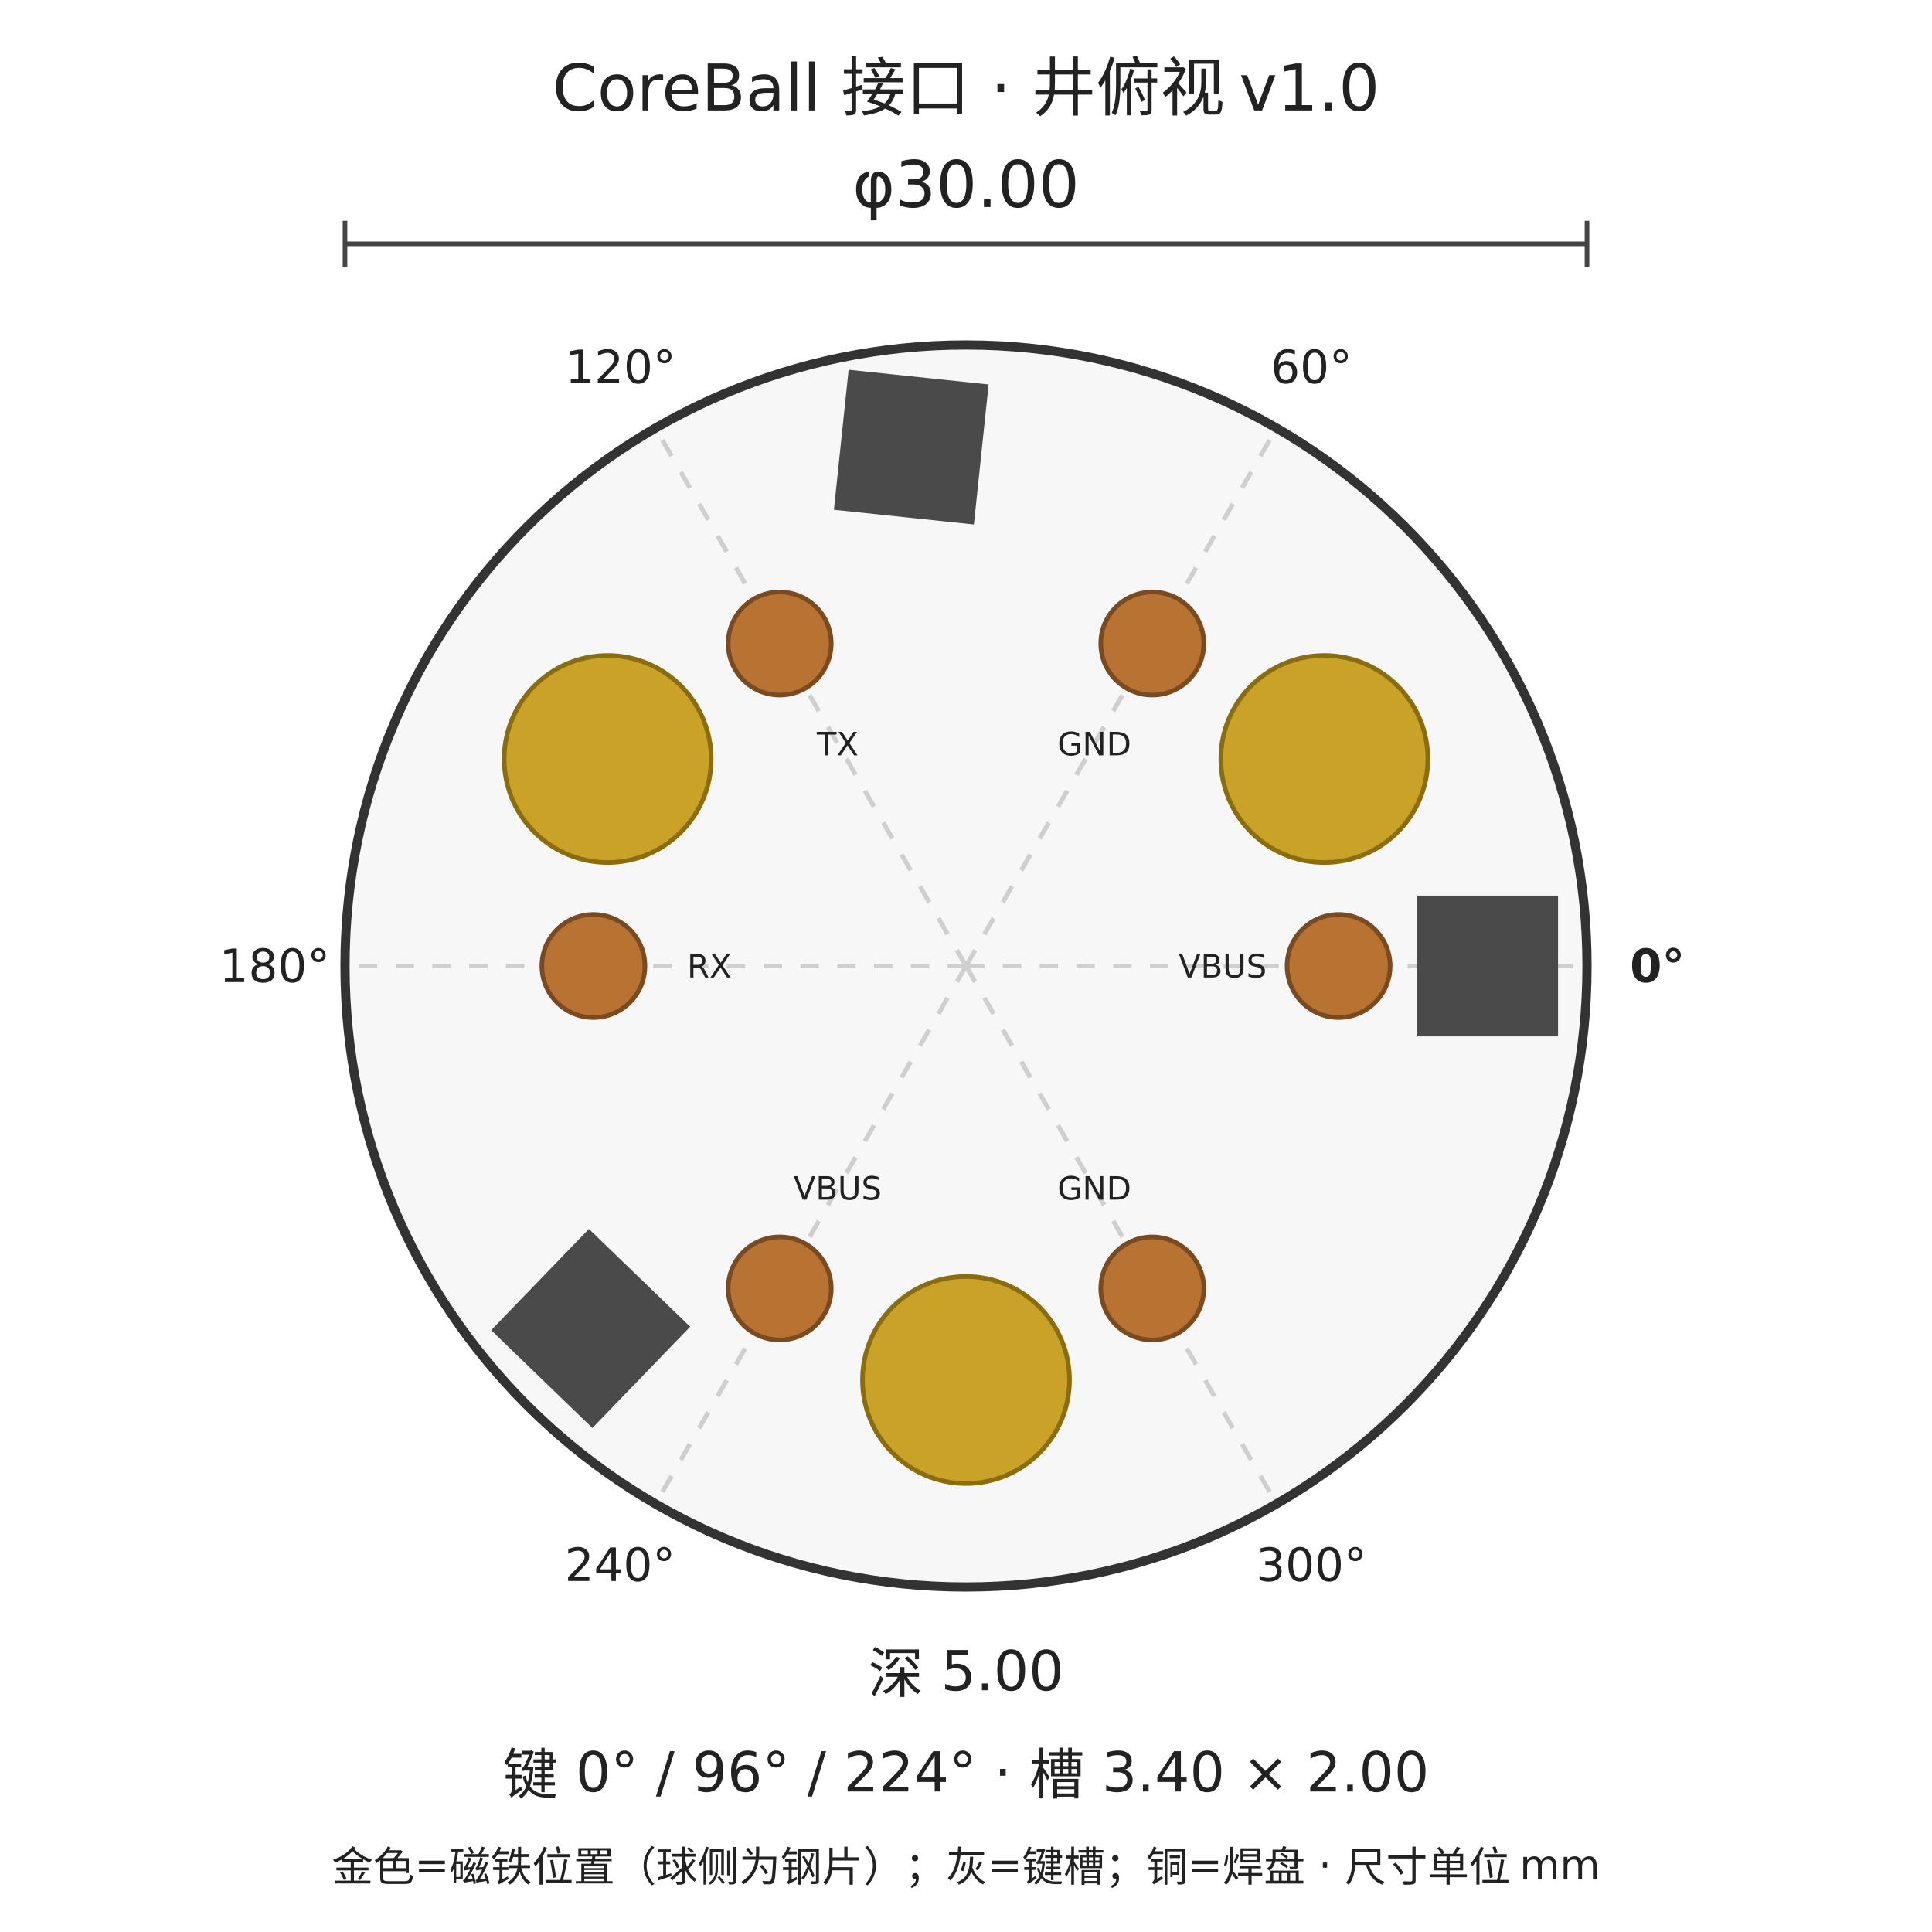
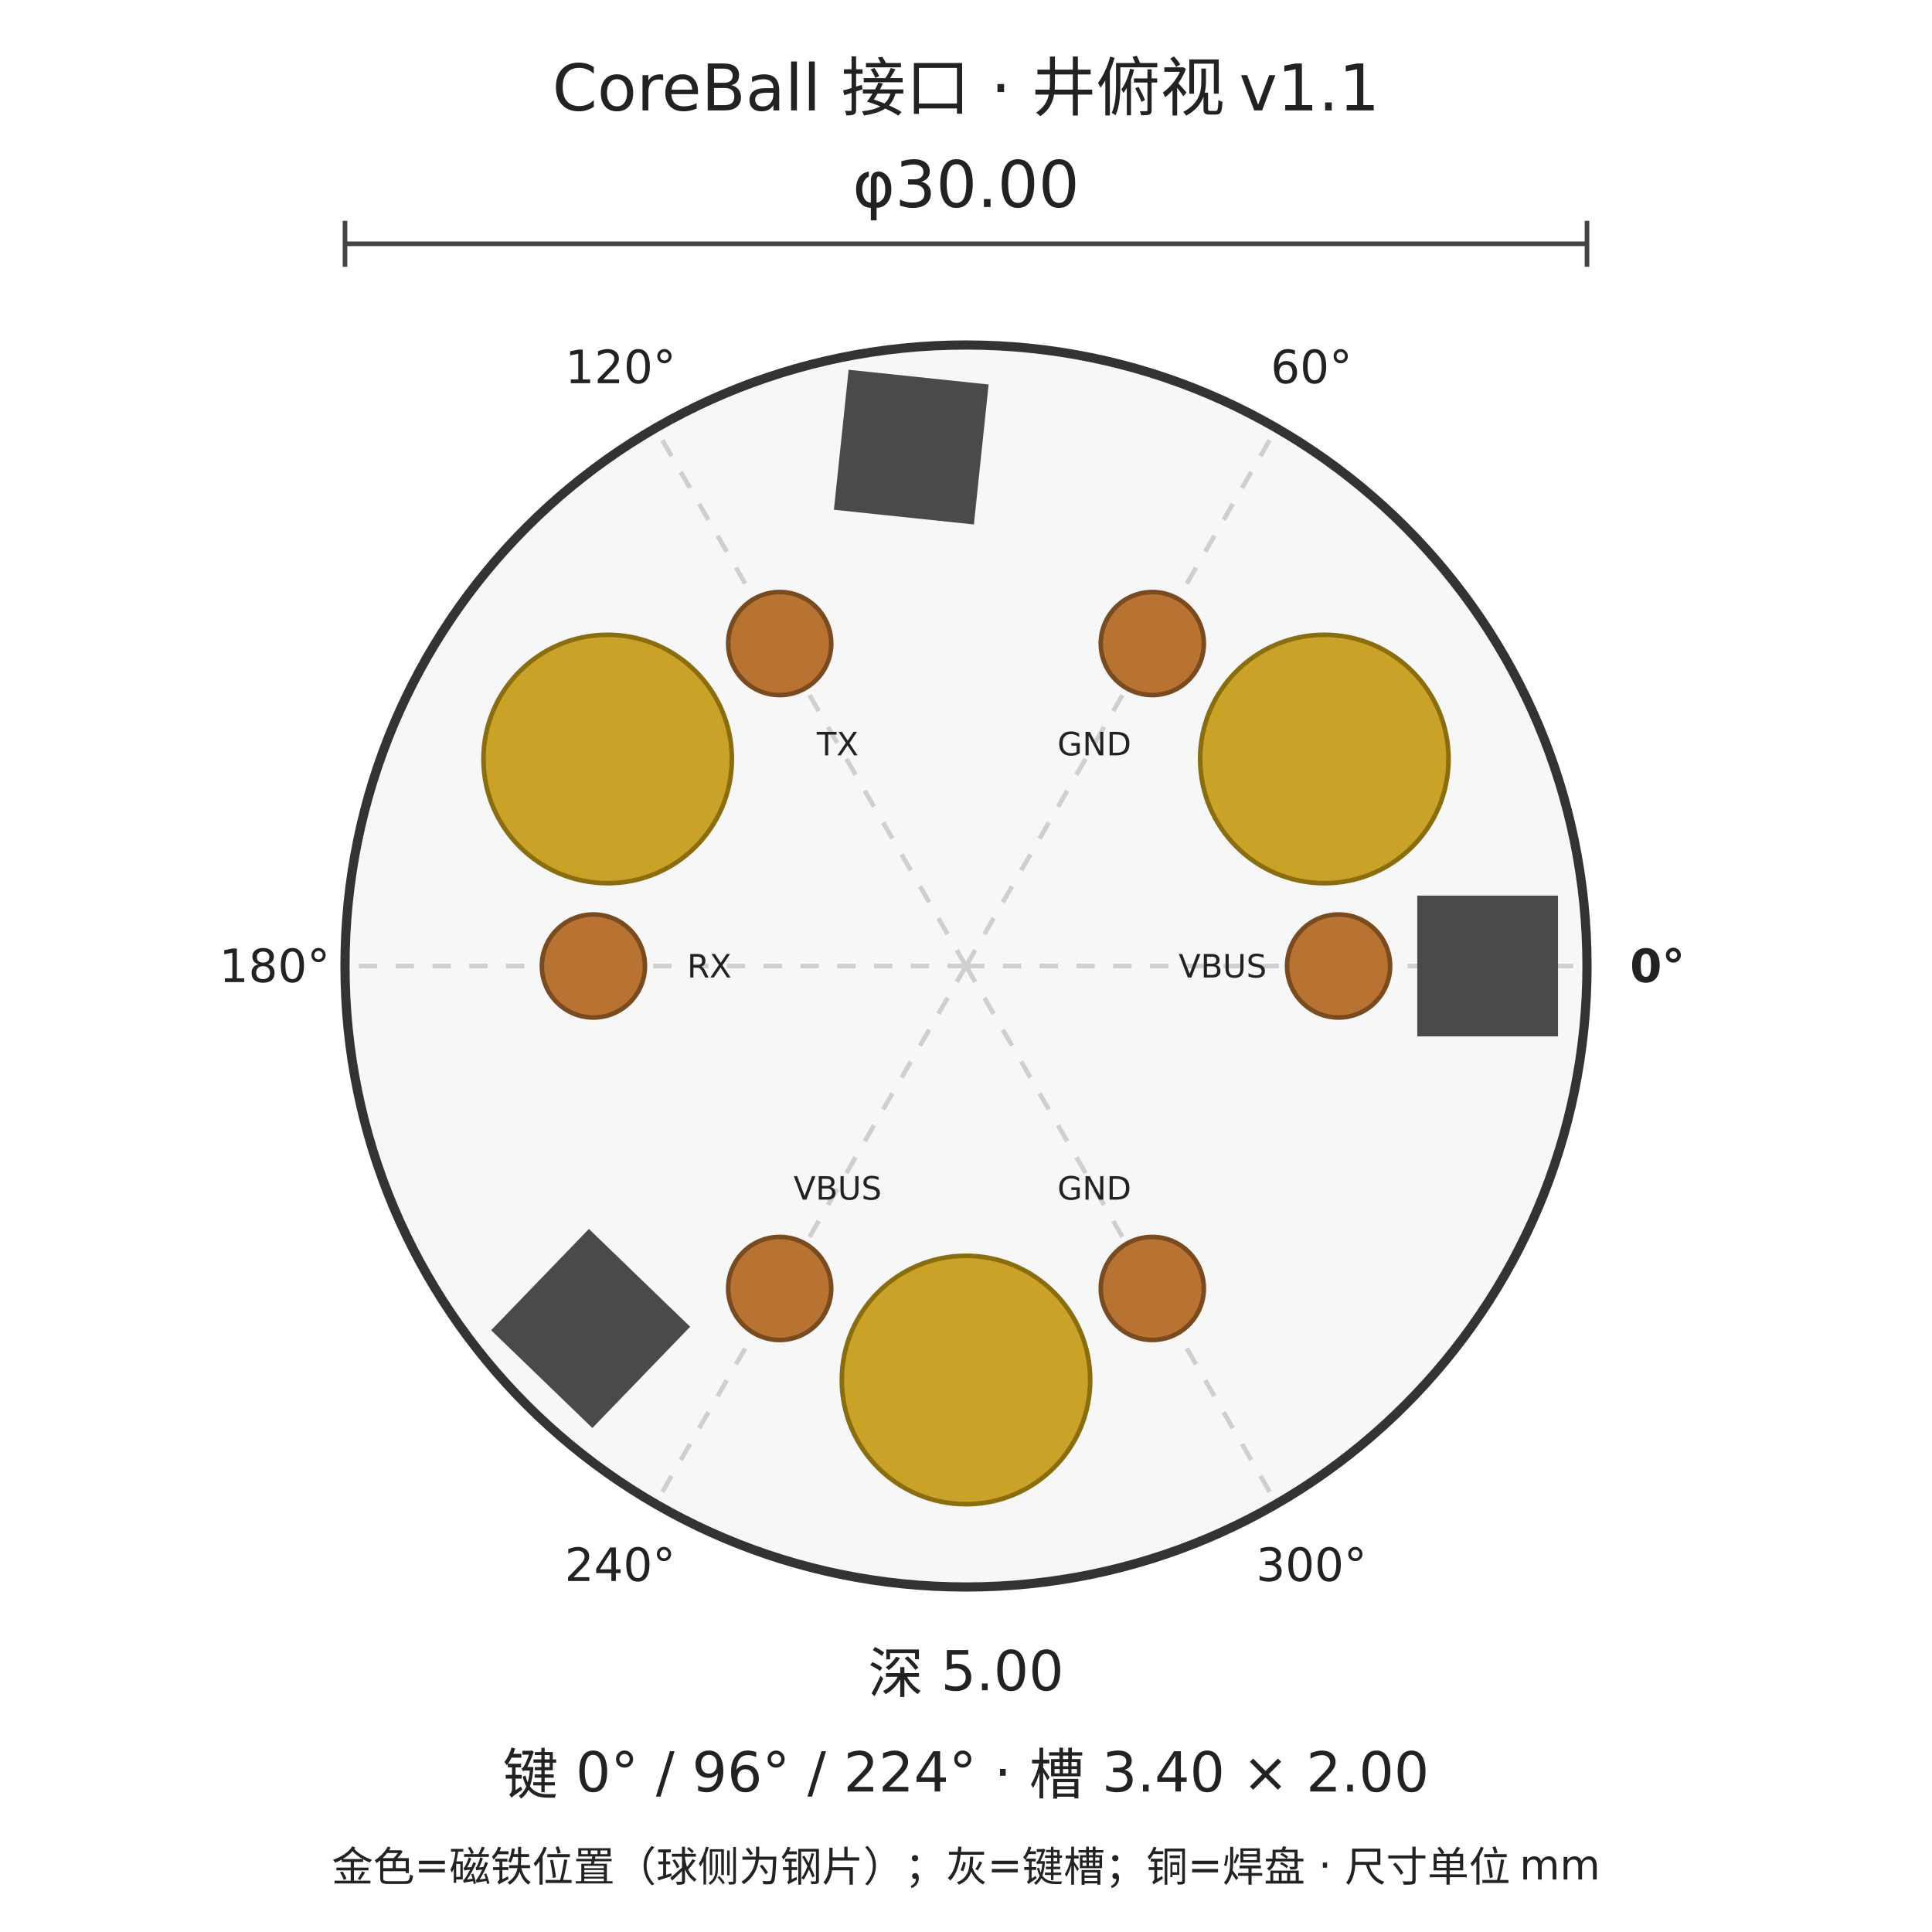
- <svg xmlns="http://www.w3.org/2000/svg" width="420" height="420" viewBox="0 0 420 420" role="img" aria-label="CoreBall 接口 v1.0 井俯视图">
+ <svg xmlns="http://www.w3.org/2000/svg" width="420" height="420" viewBox="0 0 420 420" role="img" aria-label="CoreBall 接口 v1.1 井俯视图">
  <style>text{font-family:'DejaVu Sans','Noto Sans CJK SC','Microsoft YaHei',sans-serif;fill:#222}.ref{stroke:#cfcfcf;stroke-width:1;stroke-dasharray:4 4}.dim{stroke:#444;stroke-width:1}.pad{fill:#b87333;stroke:#7a4a20;stroke-width:1}.slot{fill:#4a4a4a}.magnet{fill:#c9a227;stroke:#8a6d0f;stroke-width:1}</style>
  <rect x="0" y="0" width="420" height="420" fill="#ffffff" />
-   <text x="210.0" y="24" font-size="14" text-anchor="middle">CoreBall 接口 · 井俯视 v1.0</text>
+   <text x="210.0" y="24" font-size="14" text-anchor="middle">CoreBall 接口 · 井俯视 v1.1</text>
  <circle cx="210.0" cy="210.0" r="135.0" fill="#f7f7f7" stroke="#333" stroke-width="2" />
  <line class="ref" x1="210.0" y1="210.0" x2="345.0" y2="210.0" />
  <text x="360.3" y="213.5" font-size="10" text-anchor="middle" font-weight="bold">0°</text>
  <line class="ref" x1="210.0" y1="210.0" x2="277.5" y2="93.1" />
  <text x="285.1" y="83.3" font-size="10" text-anchor="middle">60°</text>
  <line class="ref" x1="210.0" y1="210.0" x2="142.5" y2="93.1" />
  <text x="134.9" y="83.3" font-size="10" text-anchor="middle">120°</text>
  <line class="ref" x1="210.0" y1="210.0" x2="75.0" y2="210.0" />
  <text x="59.7" y="213.5" font-size="10" text-anchor="middle">180°</text>
  <line class="ref" x1="210.0" y1="210.0" x2="142.5" y2="326.9" />
  <text x="134.8" y="343.7" font-size="10" text-anchor="middle">240°</text>
  <line class="ref" x1="210.0" y1="210.0" x2="277.5" y2="326.9" />
  <text x="285.1" y="343.7" font-size="10" text-anchor="middle">300°</text>
  <line class="dim" x1="75.0" y1="53.0" x2="345.0" y2="53.0" />
  <line class="dim" x1="75.0" y1="48.0" x2="75.0" y2="58.0" />
  <line class="dim" x1="345.0" y1="48.0" x2="345.0" y2="58.0" />
  <text x="210.0" y="45.0" font-size="14" text-anchor="middle">φ30.00</text>
  <circle class="pad" cx="291.0" cy="210.0" r="11.2" />
  <text x="265.8" y="212.5" font-size="7" text-anchor="middle">VBUS</text>
  <circle class="pad" cx="250.5" cy="139.9" r="11.2" />
  <text x="237.9" y="164.2" font-size="7" text-anchor="middle">GND</text>
  <circle class="pad" cx="169.5" cy="139.9" r="11.2" />
  <text x="182.1" y="164.2" font-size="7" text-anchor="middle">TX</text>
  <circle class="pad" cx="129.0" cy="210.0" r="11.2" />
  <text x="154.2" y="212.5" font-size="7" text-anchor="middle">RX</text>
  <circle class="pad" cx="169.5" cy="280.1" r="11.2" />
  <text x="182.1" y="260.8" font-size="7" text-anchor="middle">VBUS</text>
  <circle class="pad" cx="250.5" cy="280.1" r="11.2" />
  <text x="237.9" y="260.8" font-size="7" text-anchor="middle">GND</text>
-   <circle class="magnet" cx="287.9" cy="165.0" r="22.5" />
-   <circle class="magnet" cx="132.1" cy="165.0" r="22.5" />
-   <circle class="magnet" cx="210.0" cy="300.0" r="22.5" />
+   <circle class="magnet" cx="287.9" cy="165.0" r="27.0" />
+   <circle class="magnet" cx="132.1" cy="165.0" r="27.0" />
+   <circle class="magnet" cx="210.0" cy="300.0" r="27.0" />
  <rect class="slot" x="308.1" y="194.7" width="30.6" height="30.6" transform="rotate(0.0 323.4 210.0)" />
  <rect class="slot" x="182.8" y="81.9" width="30.6" height="30.6" transform="rotate(96.0 198.1 97.2)" />
  <rect class="slot" x="113.1" y="273.5" width="30.6" height="30.6" transform="rotate(224.0 128.4 288.8)" />
  <text x="210.0" y="368.0" font-size="12" text-anchor="middle">深 5.00</text>
  <text x="210.0" y="390.0" font-size="12" text-anchor="middle">键 0° / 96° / 224° · 槽 3.40 × 2.00</text>
  <text x="210.0" y="409.0" font-size="9" text-anchor="middle">金色=磁铁位置（球侧为钢片）；灰=键槽；铜=焊盘 · 尺寸单位 mm</text>
</svg>
